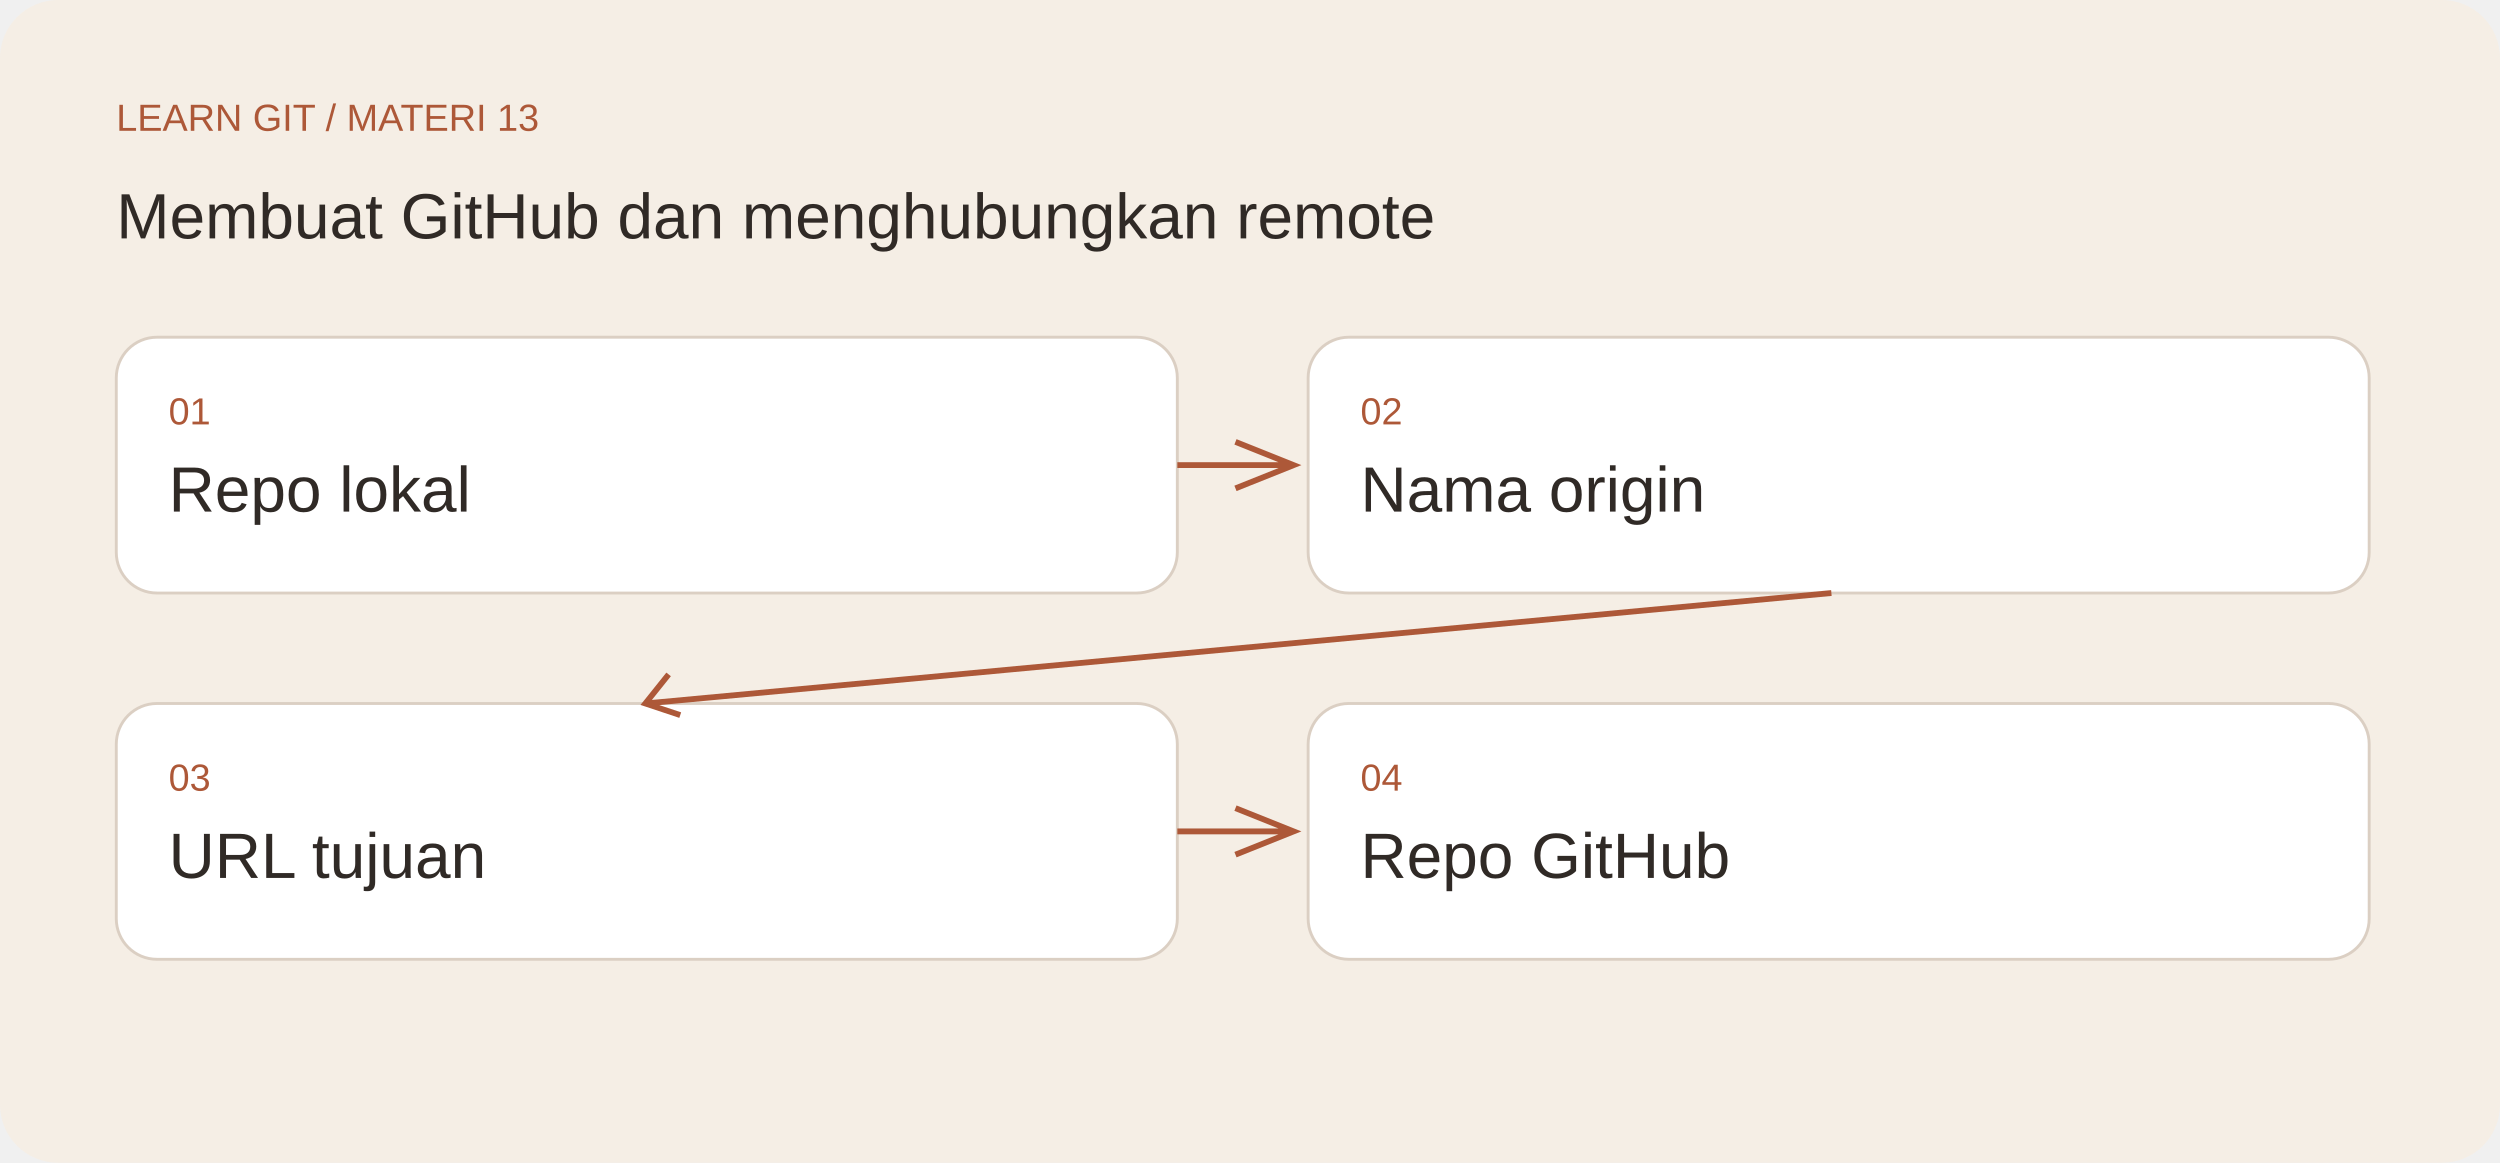
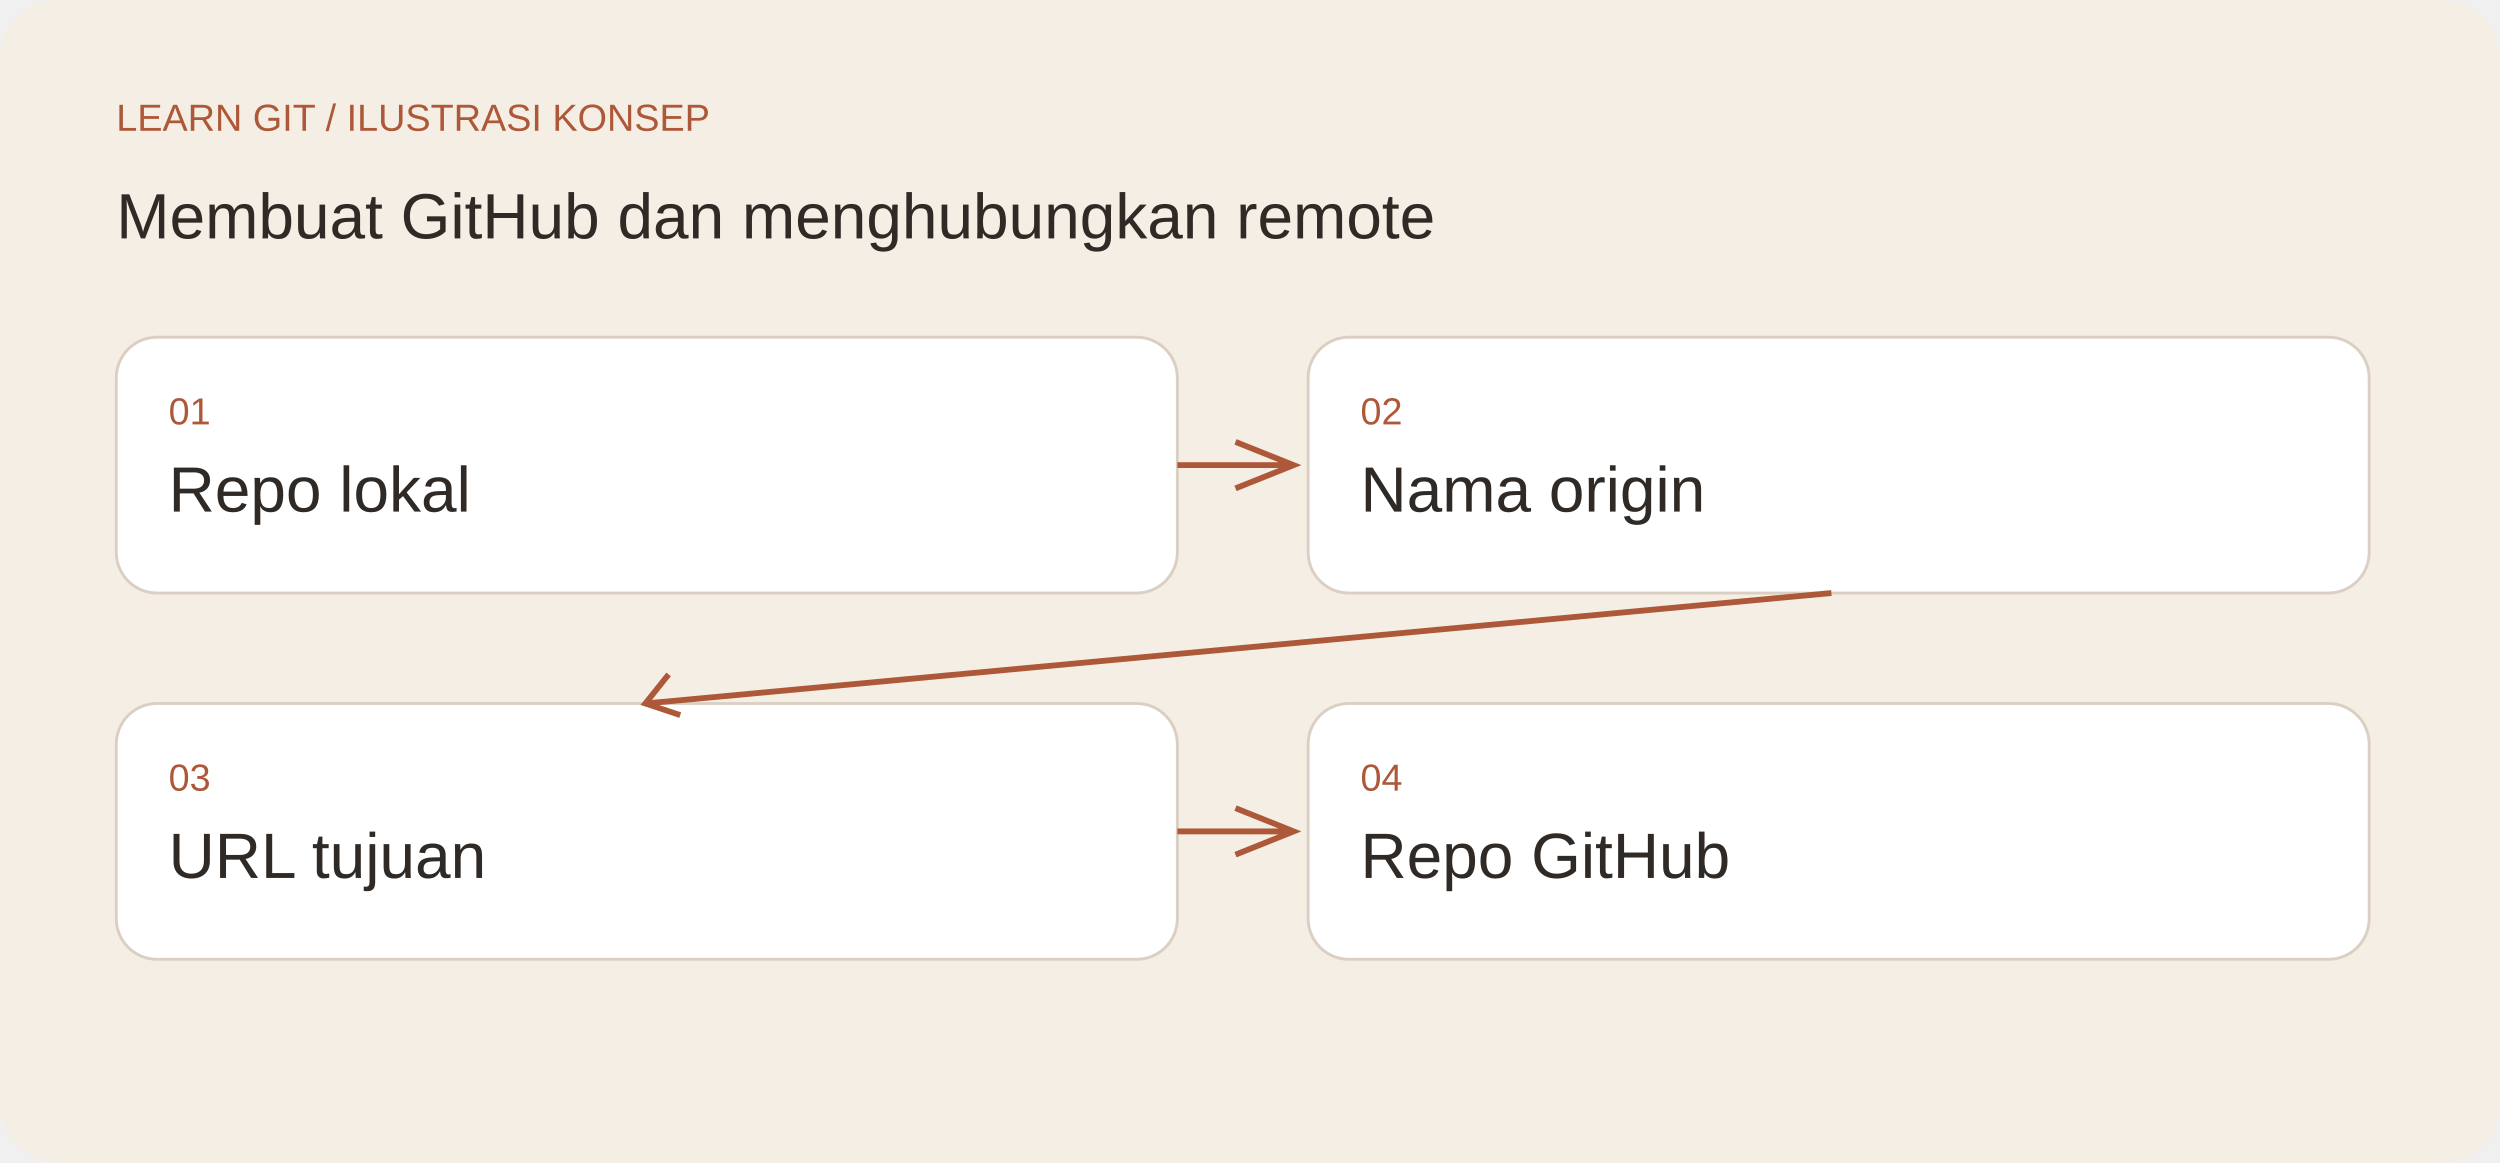
<svg xmlns="http://www.w3.org/2000/svg" width="860" height="400" viewBox="0 0 860 400">
  <rect width="860" height="400" rx="20" fill="#f5eee5" />
  <g font-family="Arial,sans-serif">
-     <text x="40" y="45" font-size="13" fill="#ad5838">LEARN GIT / MATERI 13</text>
+     <text x="40" y="45" font-size="13" fill="#ad5838">LEARN GIT / ILUSTRASI KONSEP</text>
    <text x="40" y="82" font-size="22" fill="#302a26">Membuat GitHub dan menghubungkan remote</text>
    <rect x="40" y="116" width="365" height="88" rx="14" fill="white" stroke="#dbcfc3" />
    <text x="58" y="146" font-size="13" fill="#ad5838">01</text>
    <text x="58" y="176" font-size="22" fill="#302a26">Repo lokal</text>
    <rect x="450" y="116" width="365" height="88" rx="14" fill="white" stroke="#dbcfc3" />
    <text x="468" y="146" font-size="13" fill="#ad5838">02</text>
    <text x="468" y="176" font-size="22" fill="#302a26">Nama origin</text>
    <rect x="40" y="242" width="365" height="88" rx="14" fill="white" stroke="#dbcfc3" />
    <text x="58" y="272" font-size="13" fill="#ad5838">03</text>
    <text x="58" y="302" font-size="22" fill="#302a26">URL tujuan</text>
    <rect x="450" y="242" width="365" height="88" rx="14" fill="white" stroke="#dbcfc3" />
    <text x="468" y="272" font-size="13" fill="#ad5838">04</text>
    <text x="468" y="302" font-size="22" fill="#302a26">Repo GitHub</text>
    <path d="M405 160h40m-20-8 20 8-20 8M630 204L222 242m8-10-8 10 12 4M405 286h40m-20-8 20 8-20 8" fill="none" stroke="#ad5838" stroke-width="2" />
  </g>
</svg>
